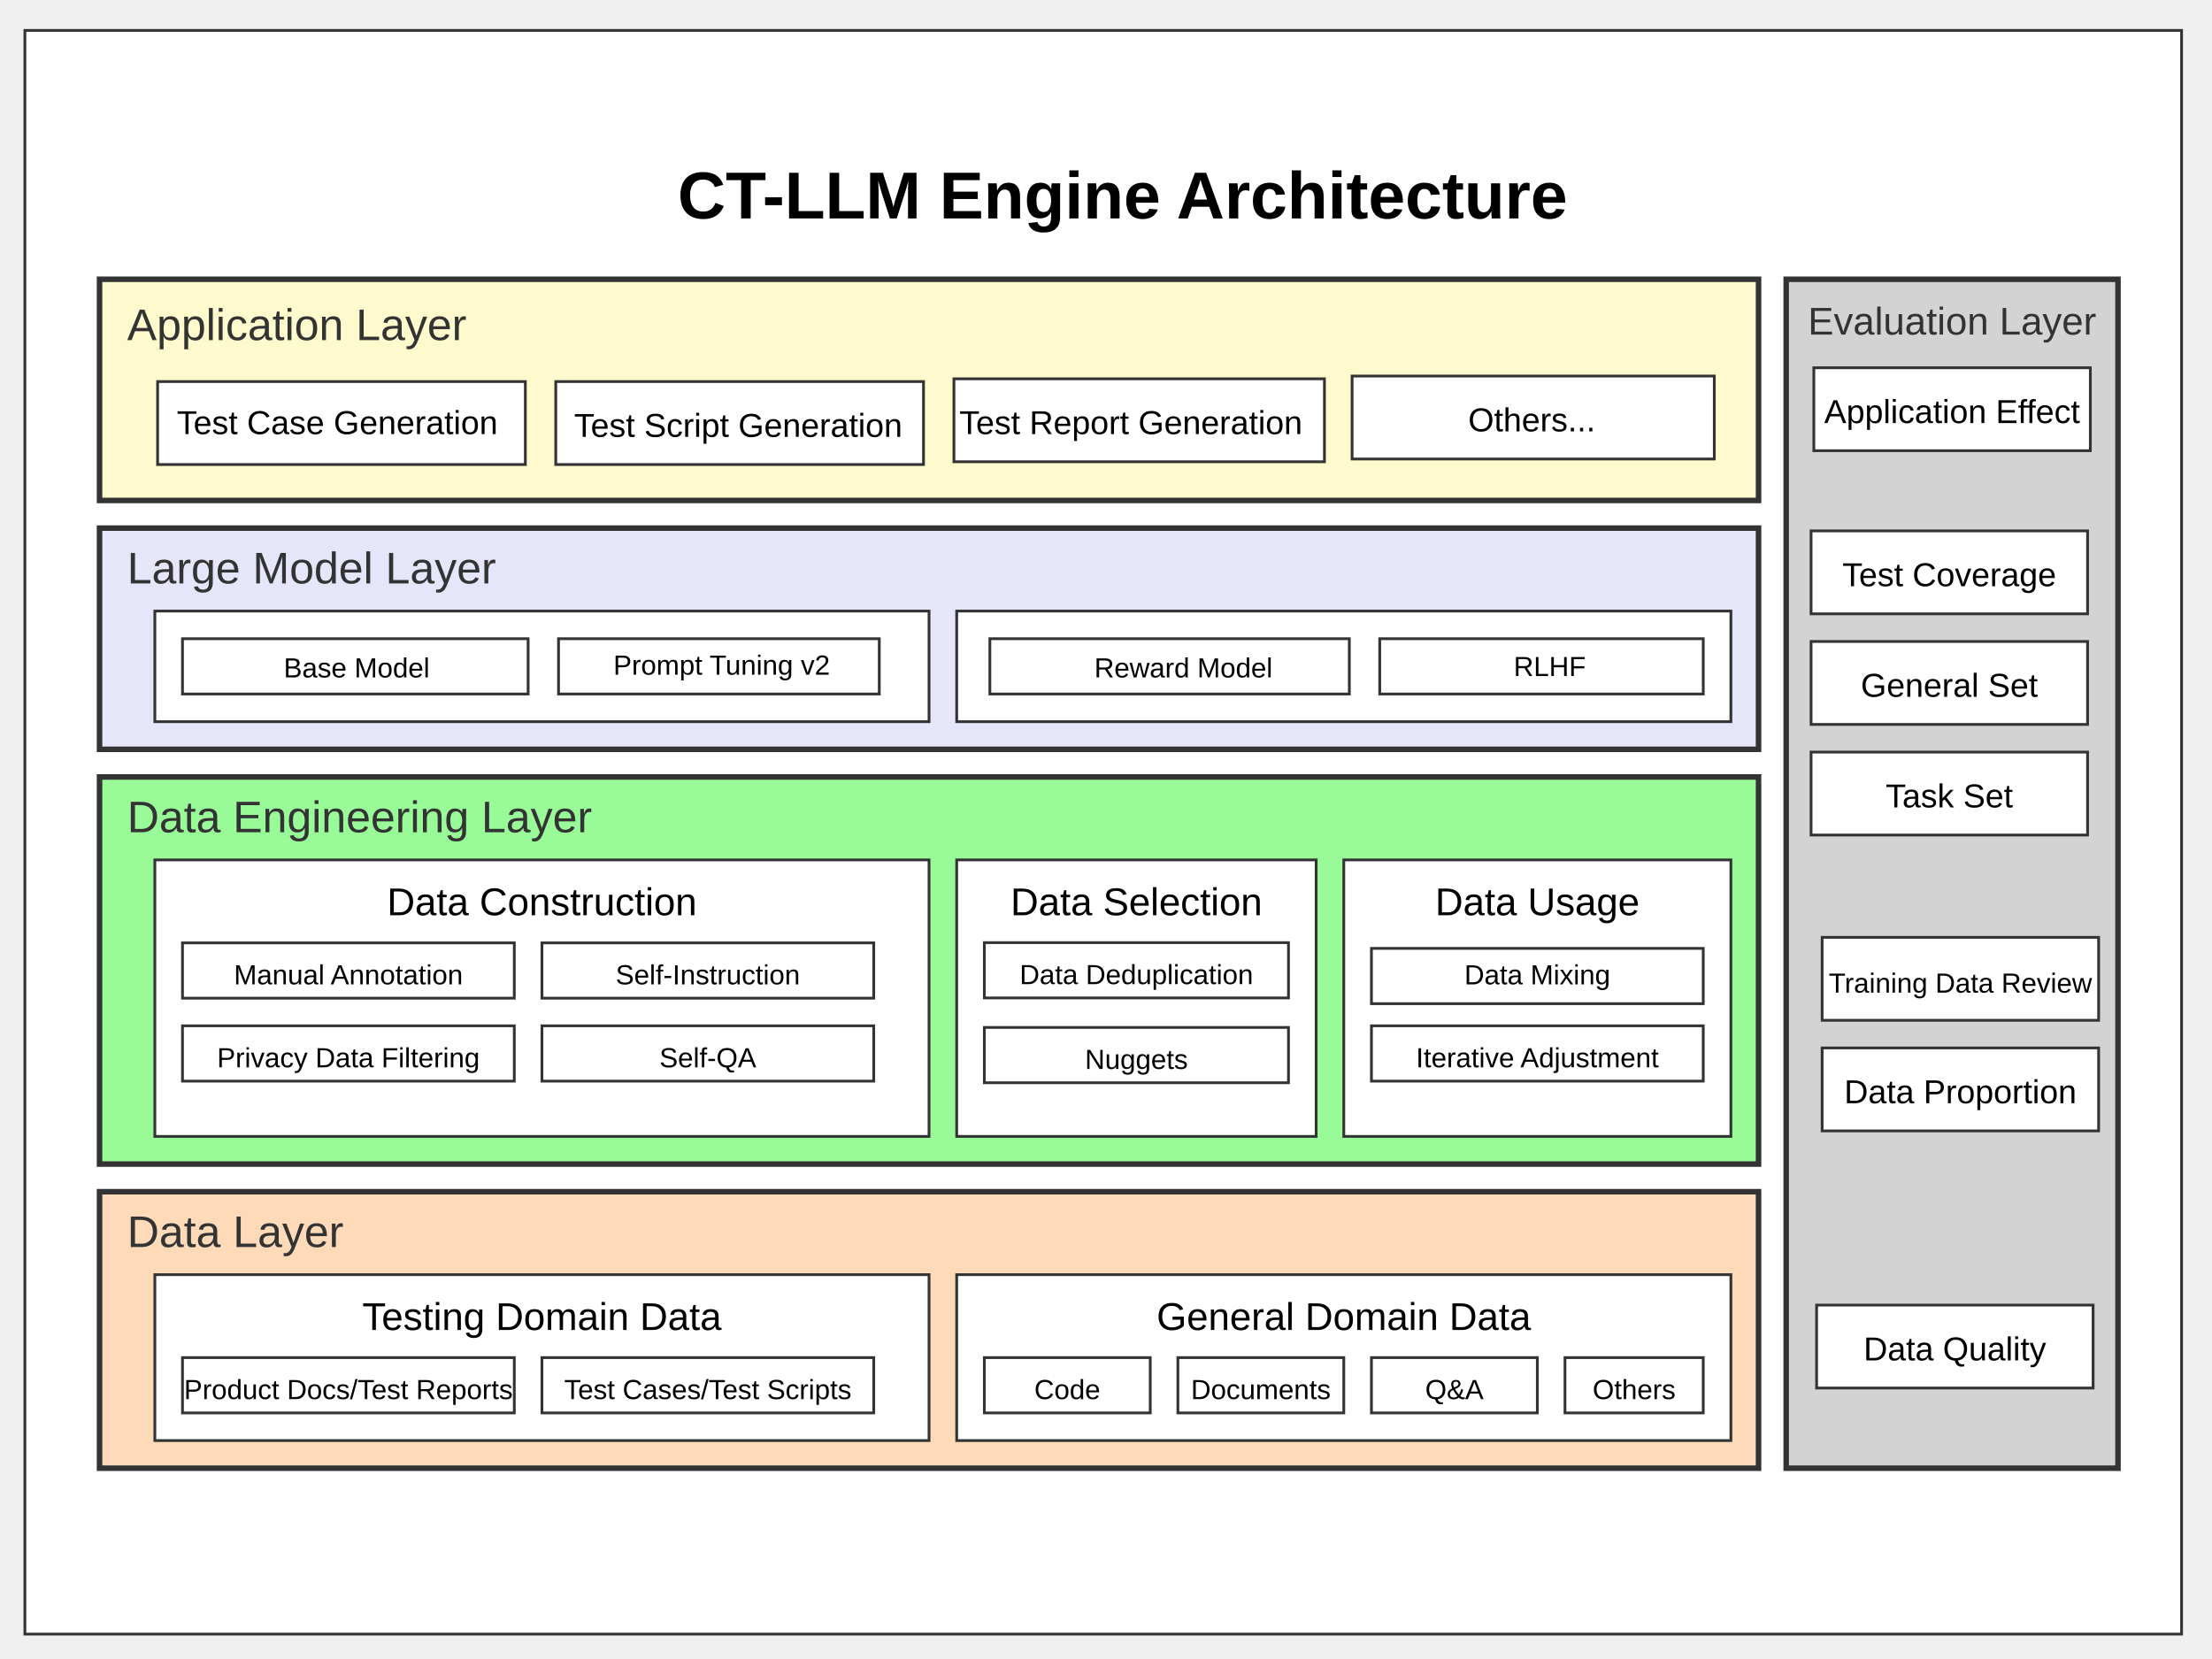
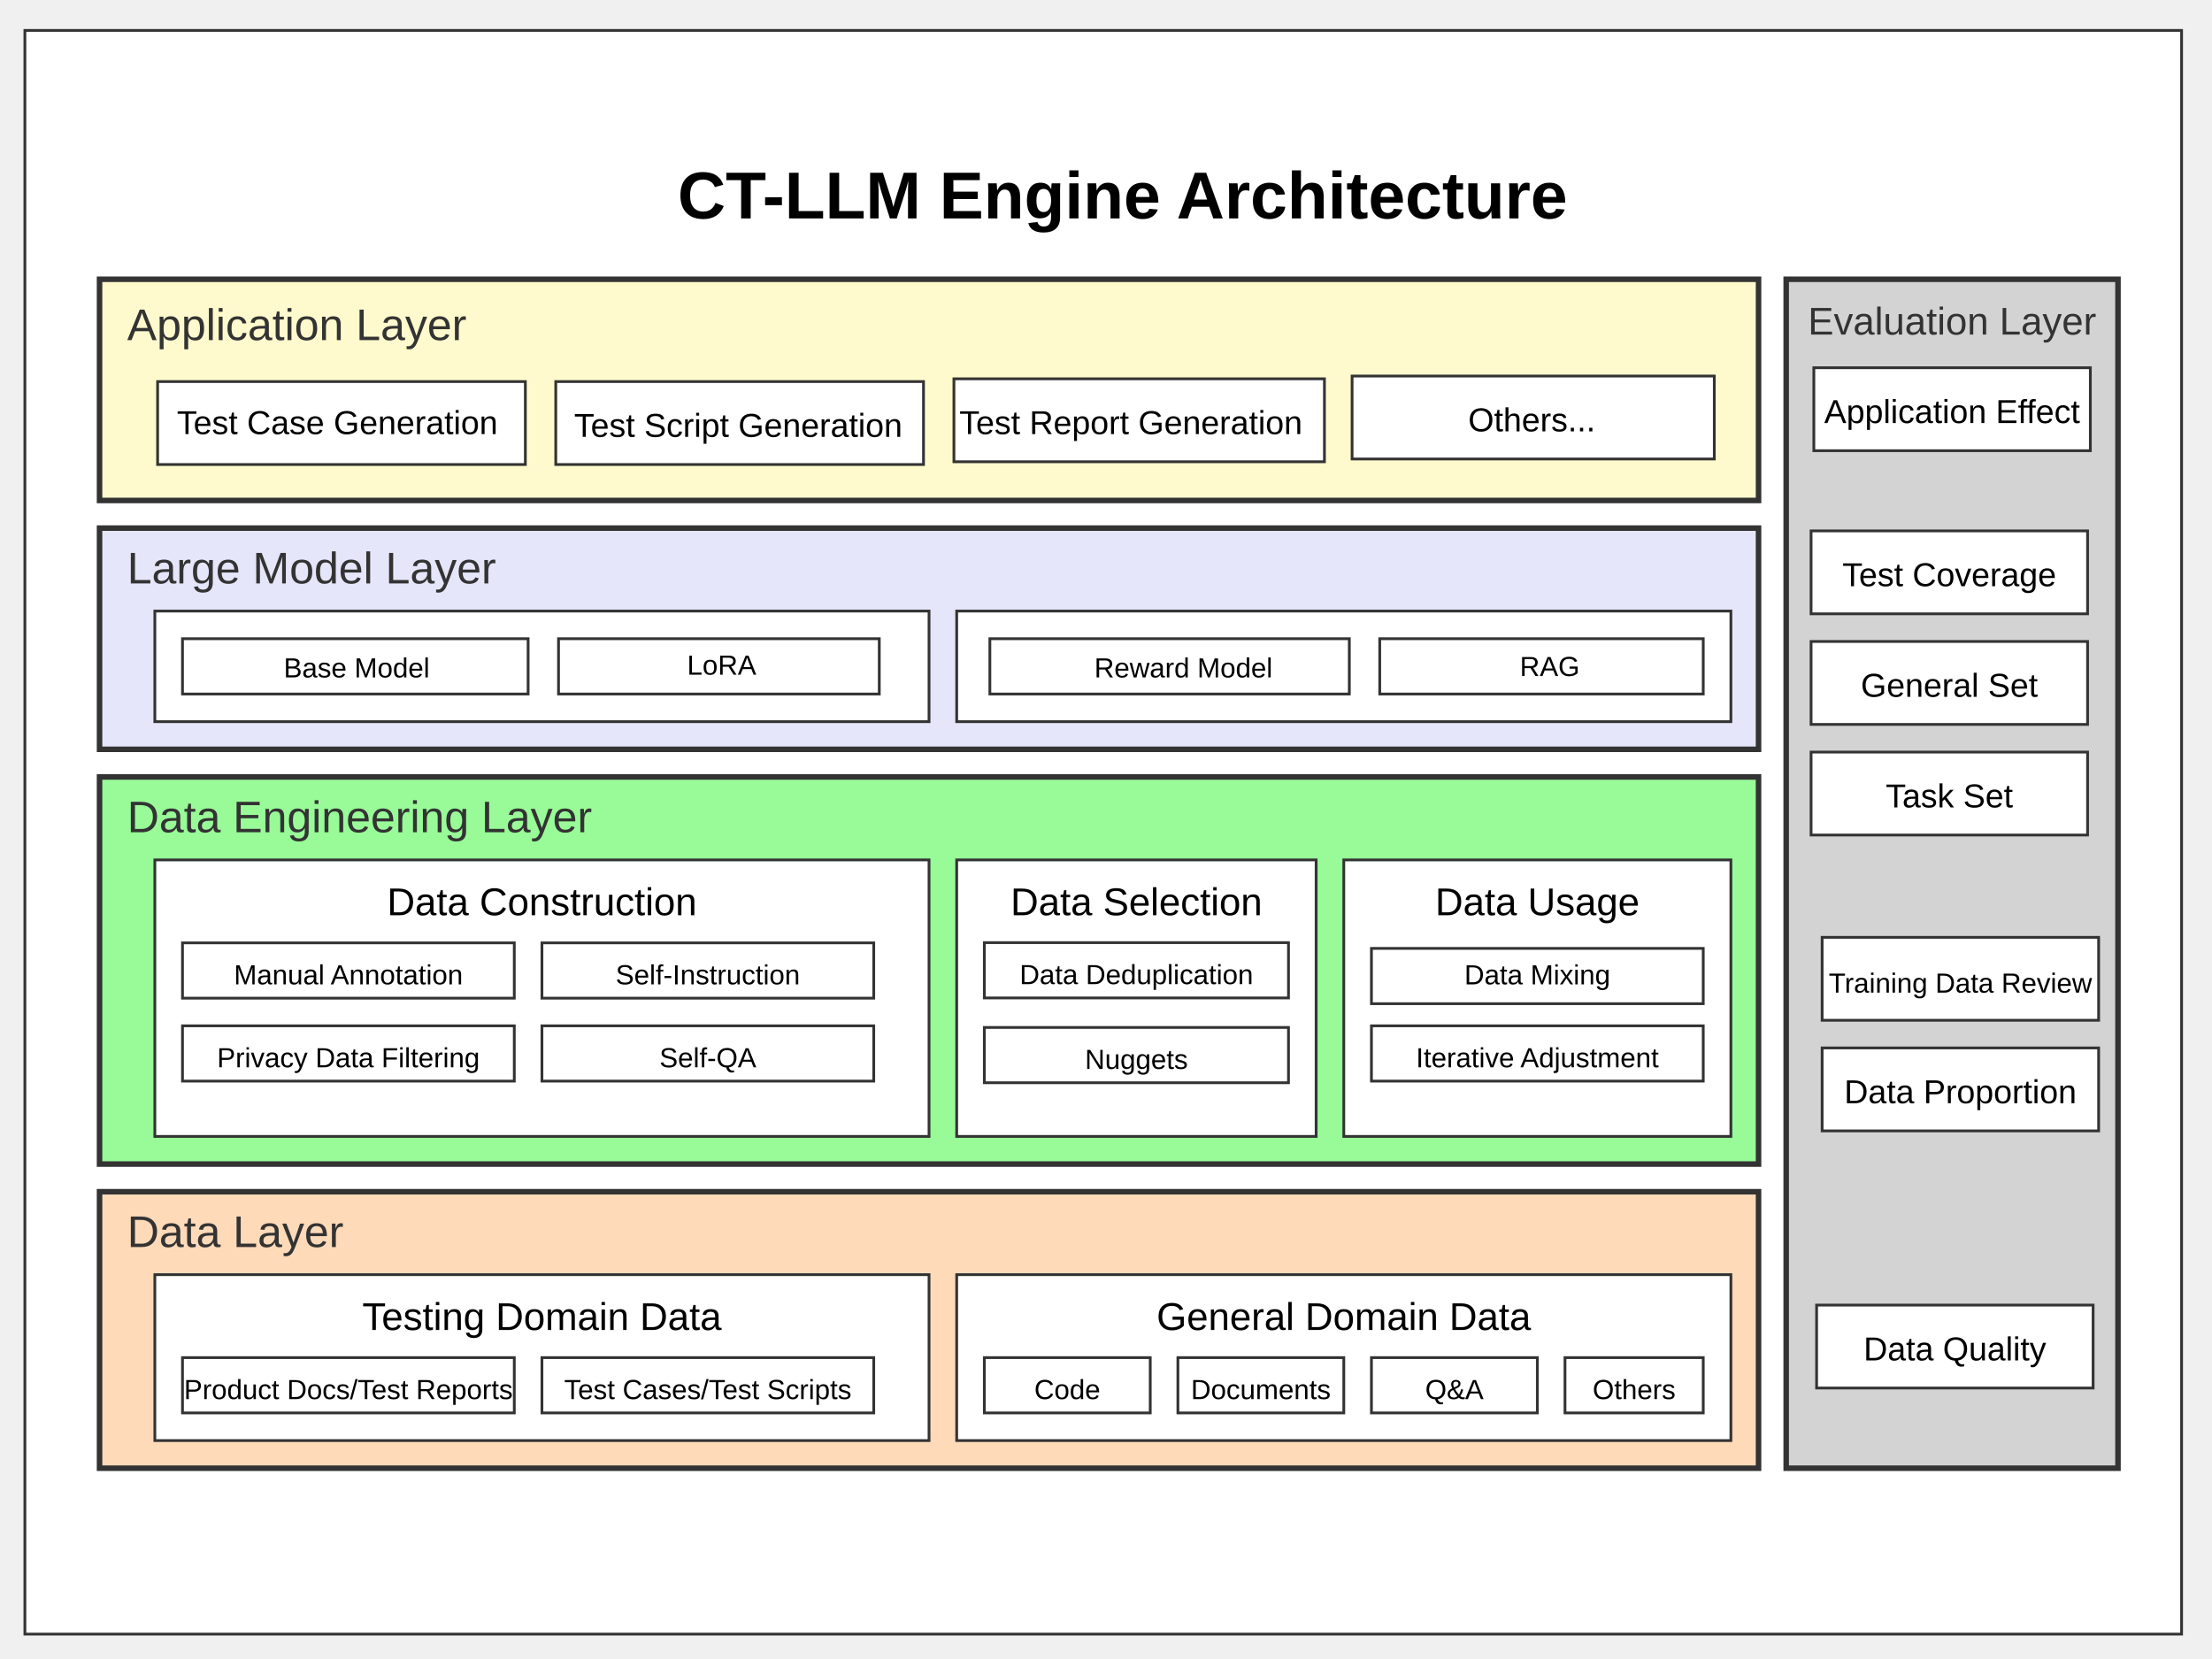
<svg xmlns="http://www.w3.org/2000/svg" width="800" height="600">
  <g class="layer">
    <rect fill="#fff" height="580" id="svg_1" stroke="#333" width="780" x="9" y="11" />
    <text fill="#000000" font-family="Arial" font-size="24" font-weight="bold" id="svg_2" text-anchor="middle" x="406" y="79">CT-LLM Engine Architecture</text>
    <rect fill="#fffacd" height="80" id="svg_3" stroke="#333" stroke-width="2" width="600" x="36" y="101" />
    <text fill="#333" font-family="Arial" font-size="16" id="svg_4" x="46" y="123">Application Layer</text>
    <rect fill="#fff" height="30" id="svg_6" stroke="#333" width="133" x="57" y="138" />
    <text font-family="Arial" font-size="12" id="svg_7" text-anchor="middle" x="122" y="157">Test Case Generation</text>
    <rect fill="#fff" height="30" id="svg_8" stroke="#333" width="133" x="201" y="138" />
    <text font-family="Arial" font-size="12" id="svg_9" text-anchor="middle" x="267" y="158">Test Script Generation</text>
    <rect fill="#fff" height="30" id="svg_10" stroke="#333" width="134" x="345" y="137" />
    <text font-family="Arial" font-size="12" id="svg_11" text-anchor="middle" x="409" y="157">Test Report Generation</text>
    <rect fill="#fff" height="30" id="svg_12" stroke="#333" width="131" x="489" y="136" />
    <text font-family="Arial" font-size="12" id="svg_13" text-anchor="middle" x="554" y="156">Others...</text>
    <rect fill="#e6e6fa" height="80" id="svg_14" stroke="#333" stroke-width="2" width="600" x="36" y="191" />
    <text fill="#333" font-family="Arial" font-size="16" id="svg_15" x="46" y="211">Large Model Layer</text>
    <rect fill="#fff" height="40" id="svg_16" stroke="#333" width="280" x="56" y="221" />
    <rect fill="#fff" height="40" id="svg_18" stroke="#333" width="280" x="346" y="221" />
    <rect fill="#fff" height="20" id="svg_20" stroke="#333" width="125" x="66" y="231" />
    <text font-family="Arial" font-size="10" id="svg_21" text-anchor="middle" x="129" y="245">Base Model</text>
    <rect fill="none" height="20" id="svg_22" stroke="#333" width="116" x="202" y="231" />
    <path d="m358,231l130,0l0,20l-130,0l0,-20z" fill="none" id="svg_28" opacity="undefined" stroke="#333">LoRA Fine-tuning</path>
    <rect fill="#fff" height="20" id="svg_30" stroke="#333" width="117" x="499" y="231" />
    <text font-family="Arial" font-size="10" id="svg_31" text-anchor="middle" x="428" y="245">Reward Model</text>
    <rect fill="#98fb98" height="140" id="svg_32" stroke="#333" stroke-width="2" width="600" x="36" y="281" />
    <text fill="#333" font-family="Arial" font-size="16" id="svg_33" x="46" y="301">Data Engineering Layer</text>
    <rect fill="#fff" height="100" id="svg_34" stroke="#333" width="280" x="56" y="311" />
    <text font-family="Arial" font-size="14" id="svg_35" text-anchor="middle" x="196" y="331">Data Construction</text>
    <rect fill="#fff" height="100" id="svg_36" stroke="#333" width="130" x="346" y="311" />
    <text font-family="Arial" font-size="14" id="svg_37" text-anchor="middle" x="411" y="331">Data Selection</text>
    <rect fill="#fff" height="100" id="svg_38" stroke="#333" width="140" x="486" y="311" />
    <text font-family="Arial" font-size="14" id="svg_39" text-anchor="middle" x="556" y="331">Data Usage</text>
    <rect fill="#fff" height="20" id="svg_40" stroke="#333" width="120" x="66" y="341" />
    <text font-family="Arial" font-size="10" id="svg_41" text-anchor="middle" x="126" y="356">Manual Annotation</text>
    <rect fill="#fff" height="20" id="svg_42" stroke="#333" width="120" x="196" y="341" />
    <text font-family="Arial" font-size="10" id="svg_43" text-anchor="middle" x="256" y="356">Self-Instruction</text>
    <rect fill="#fff" height="20" id="svg_44" stroke="#333" width="120" x="66" y="371" />
    <text font-family="Arial" font-size="10" id="svg_45" text-anchor="middle" x="126" y="386">Privacy Data Filtering</text>
    <path d="m196,371l120,0l0,20l-120,0l0,-20z" fill="#fff" id="svg_46" opacity="undefined" stroke="#333" />
    <text font-family="Arial" font-size="10" id="svg_47" text-anchor="middle" x="256" y="386">Self-QA</text>
    <rect fill="#fff" height="20" id="svg_48" stroke="#333" width="110" x="356" y="340.92" />
    <text font-family="Arial" font-size="10" id="svg_49" text-anchor="middle" x="411" y="355.92">Data Deduplication</text>
    <rect fill="#fff" height="20" id="svg_50" stroke="#333" width="120" x="496" y="343" />
    <text font-family="Arial" font-size="10" id="svg_51" text-anchor="middle" x="556" y="356">Data Mixing</text>
    <rect fill="#fff" height="20" id="svg_52" stroke="#333" width="120" x="496" y="371" />
    <text font-family="Arial" font-size="10" id="svg_53" text-anchor="middle" x="556" y="386">Iterative Adjustment</text>
    <rect fill="#ffdab9" height="100" id="svg_54" stroke="#333" stroke-width="2" width="600" x="36" y="431" />
    <text fill="#333" font-family="Arial" font-size="16" id="svg_55" x="46" y="451">Data Layer</text>
    <rect fill="#fff" height="60" id="svg_56" stroke="#333" width="280" x="56" y="461" />
    <text font-family="Arial" font-size="14" id="svg_57" text-anchor="middle" x="196" y="481">Testing Domain Data</text>
    <rect fill="#fff" height="60" id="svg_58" stroke="#333" width="280" x="346" y="461" />
    <text font-family="Arial" font-size="14" id="svg_59" text-anchor="middle" x="486" y="481">General Domain Data</text>
    <rect fill="#fff" height="20" id="svg_60" stroke="#333" width="120" x="66" y="491" />
    <text font-family="Arial" font-size="10" id="svg_61" text-anchor="middle" x="126" y="506">Product Docs/Test Reports</text>
    <rect fill="#fff" height="20" id="svg_62" stroke="#333" width="120" x="196" y="491" />
    <text font-family="Arial" font-size="10" id="svg_63" text-anchor="middle" x="256" y="506">Test Cases/Test Scripts</text>
    <rect fill="#fff" height="20" id="svg_64" stroke="#333" width="60" x="356" y="491" />
    <text font-family="Arial" font-size="10" id="svg_65" text-anchor="middle" x="386" y="506">Code</text>
    <rect fill="#fff" height="20" id="svg_66" stroke="#333" width="60" x="426" y="491" />
    <text font-family="Arial" font-size="10" id="svg_67" text-anchor="middle" x="456" y="506">Documents</text>
    <rect fill="#fff" height="20" id="svg_68" stroke="#333" width="60" x="496" y="491" />
    <text font-family="Arial" font-size="10" id="svg_69" text-anchor="middle" x="526" y="506">Q&amp;A</text>
    <rect fill="#fff" height="20" id="svg_70" stroke="#333" width="50" x="566" y="491" />
    <text font-family="Arial" font-size="10" id="svg_71" text-anchor="middle" x="591" y="506">Others</text>
    <rect fill="#d3d3d3" height="430" id="svg_72" stroke="#333" stroke-width="2" width="120" x="646" y="101" />
    <text fill="#333" font-family="Arial" font-size="14" id="svg_73" text-anchor="middle" x="706" y="121">Evaluation Layer</text>
    <rect fill="#fff" height="30" id="svg_74" stroke="#333" width="100" x="656" y="133" />
    <text font-family="Arial" font-size="12" id="svg_75" text-anchor="middle" x="706" y="153">Application Effect</text>
    <rect fill="#fff" height="30" id="svg_76" stroke="#333" width="100" x="655" y="192" />
    <text font-family="Arial" font-size="12" id="svg_77" text-anchor="middle" x="705" y="212">Test Coverage</text>
    <rect fill="#fff" height="30" id="svg_78" stroke="#333" width="100" x="655" y="232" />
    <text font-family="Arial" font-size="12" id="svg_79" text-anchor="middle" x="705" y="252">General Set</text>
    <rect fill="#fff" height="30" id="svg_80" stroke="#333" width="100" x="655" y="272" />
    <text font-family="Arial" font-size="12" id="svg_81" text-anchor="middle" x="705" y="292">Task Set</text>
    <rect fill="#fff" height="30" id="svg_82" stroke="#333" width="100" x="659" y="339" />
    <text font-family="Arial" font-size="10" id="svg_83" text-anchor="middle" x="709" y="359">Training Data Review</text>
    <rect fill="#fff" height="30" id="svg_84" stroke="#333" width="100" x="659" y="379" />
    <text font-family="Arial" font-size="12" id="svg_85" text-anchor="middle" x="709" y="399">Data Proportion</text>
    <rect fill="#fff" height="30" id="svg_86" stroke="#333" width="100" x="657" y="472">LoRA</rect>
    <text font-family="Arial" font-size="12" id="svg_87" text-anchor="middle" x="707" y="492">Data Quality</text>
    <rect fill="#fff" height="20" id="svg_88" stroke="#333" width="110" x="356" y="371.59" />
    <text font-family="Arial" font-size="10" id="svg_89" text-anchor="middle" x="411" y="386.59">Nuggets</text>
-     <text font-family="Arial" font-size="10" id="svg_26" text-anchor="middle" x="261" y="244">Prompt Tuning v2</text>
-     <text font-family="Arial" font-size="10" id="svg_90" text-anchor="middle" x="560.49" y="244.5">RLHF</text>
+     <text font-family="Arial" font-size="10" id="svg_26" text-anchor="middle" x="261" y="244">LoRA</text>
+     <text font-family="Arial" font-size="10" id="svg_90" text-anchor="middle" x="560.49" y="244.5">RAG</text>
  </g>
</svg>
